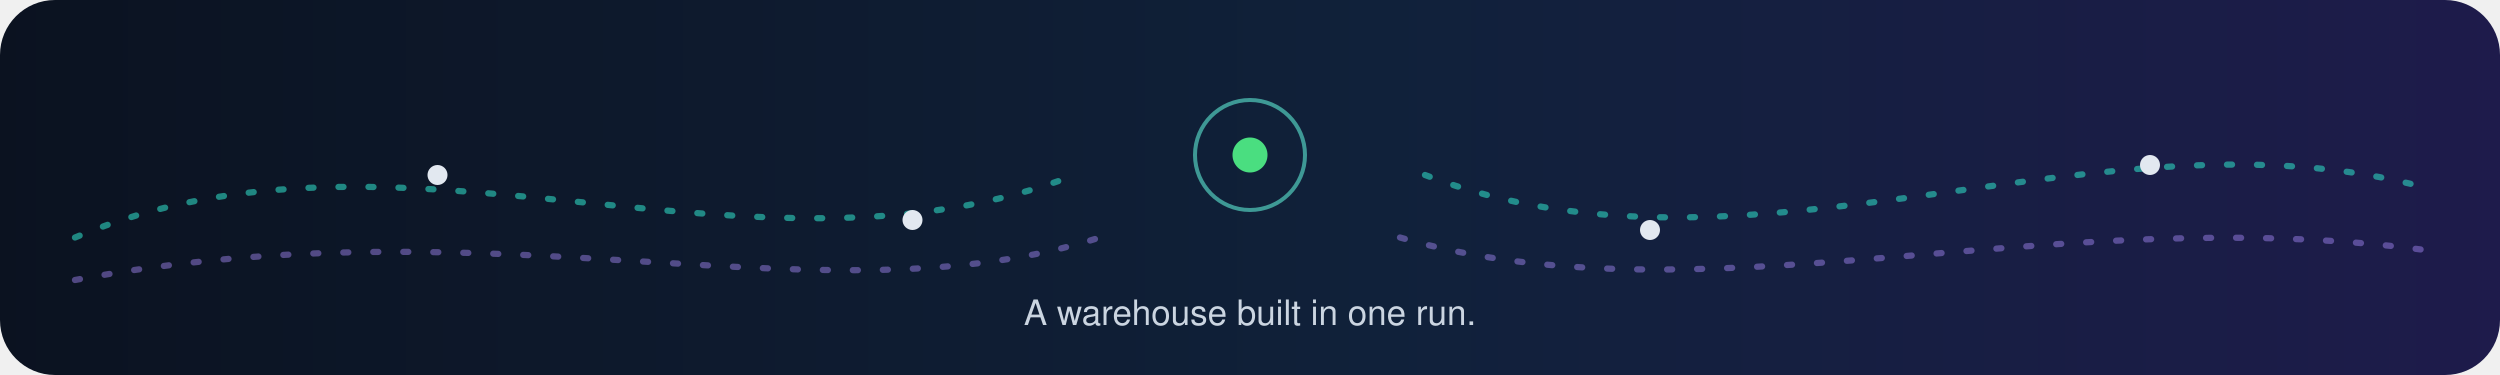
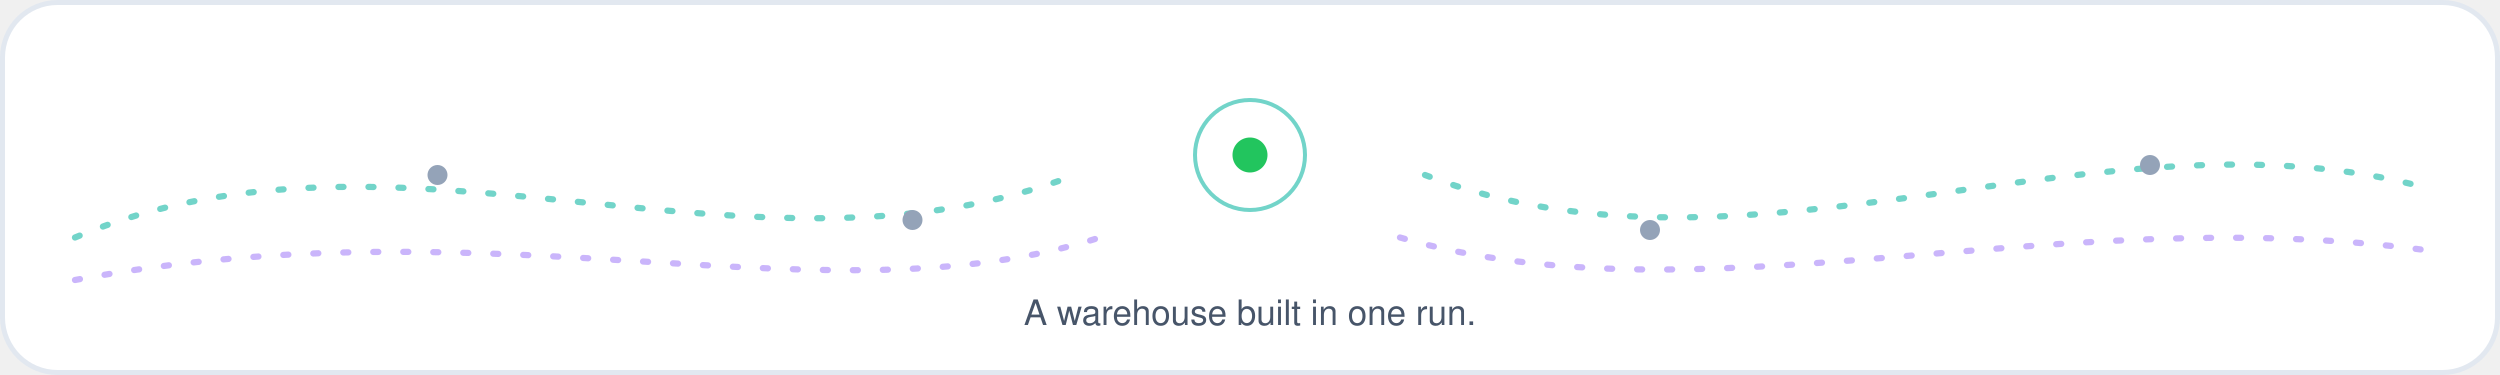
<svg xmlns="http://www.w3.org/2000/svg" viewBox="0 0 1000 150" width="1000" height="150" role="img" aria-label="A warehouse built in one run.">
  <defs>
-     <linearGradient id="bg" x1="0" y1="0" x2="1" y2="0">
-       <stop offset="0" stop-color="#0B1220" />
-       <stop offset="0.55" stop-color="#10213A" />
-       <stop offset="1" stop-color="#1E1B4B" />
-     </linearGradient>
  </defs>
  <style>
    text { font-family: "Segoe UI", -apple-system, Helvetica, Arial, sans-serif; }
    .wave { fill: none; stroke-width: 2.5; stroke-linecap: round; stroke-dasharray: 2 10; animation: flow 6s linear infinite; }
    @keyframes flow { to { stroke-dashoffset: -120; } }
    .pulse { animation: pulse 2s ease-in-out infinite; }
    @keyframes pulse { 0%, 100% { opacity: 1; } 50% { opacity: 0.3; } }
  </style>
-   <rect width="1000" height="150" rx="22" fill="url(#bg)" />
-   <path class="wave" stroke="#2DD4BF" stroke-opacity="0.6" d="M30 95 C 160 40, 300 120, 430 70 M570 70 C 700 120, 840 40, 970 75" />
-   <path class="wave" stroke="#A78BFA" stroke-opacity="0.45" style="animation-duration:9s" d="M30 112 C 200 80, 330 130, 440 95 M560 95 C 680 130, 820 80, 970 100" />
-   <circle cx="175" cy="70" r="4" fill="#E2E8F0" />
-   <circle cx="365" cy="88" r="4" fill="#E2E8F0" />
-   <circle cx="660" cy="92" r="4" fill="#E2E8F0" />
-   <circle cx="860" cy="66" r="4" fill="#E2E8F0" />
-   <circle cx="500" cy="62" r="22" fill="none" stroke="#5EEAD4" stroke-opacity="0.6" stroke-width="1.6" />
-   <circle cx="500" cy="62" r="7" fill="#4ADE80" class="pulse" />
-   <text x="500" y="130" font-size="14" fill="#CBD5E1" text-anchor="middle">A warehouse built in one run.</text>
+   <rect x="1" y="1" width="998" height="148" rx="22" fill="#FFFFFF" stroke="#E2E8F0" stroke-width="2" />
+   <path class="wave" stroke="#14B8A6" stroke-opacity="0.6" d="M30 95 C 160 40, 300 120, 430 70 M570 70 C 700 120, 840 40, 970 75" />
+   <path class="wave" stroke="#8B5CF6" stroke-opacity="0.45" style="animation-duration:9s" d="M30 112 C 200 80, 330 130, 440 95 M560 95 C 680 130, 820 80, 970 100" />
+   <circle cx="175" cy="70" r="4" fill="#94A3B8" />
+   <circle cx="365" cy="88" r="4" fill="#94A3B8" />
+   <circle cx="660" cy="92" r="4" fill="#94A3B8" />
+   <circle cx="860" cy="66" r="4" fill="#94A3B8" />
+   <circle cx="500" cy="62" r="22" fill="none" stroke="#14B8A6" stroke-opacity="0.6" stroke-width="1.6" />
+   <circle cx="500" cy="62" r="7" fill="#22C55E" class="pulse" />
+   <text x="500" y="130" font-size="14" fill="#475569" text-anchor="middle">A warehouse built in one run.</text>
</svg>
